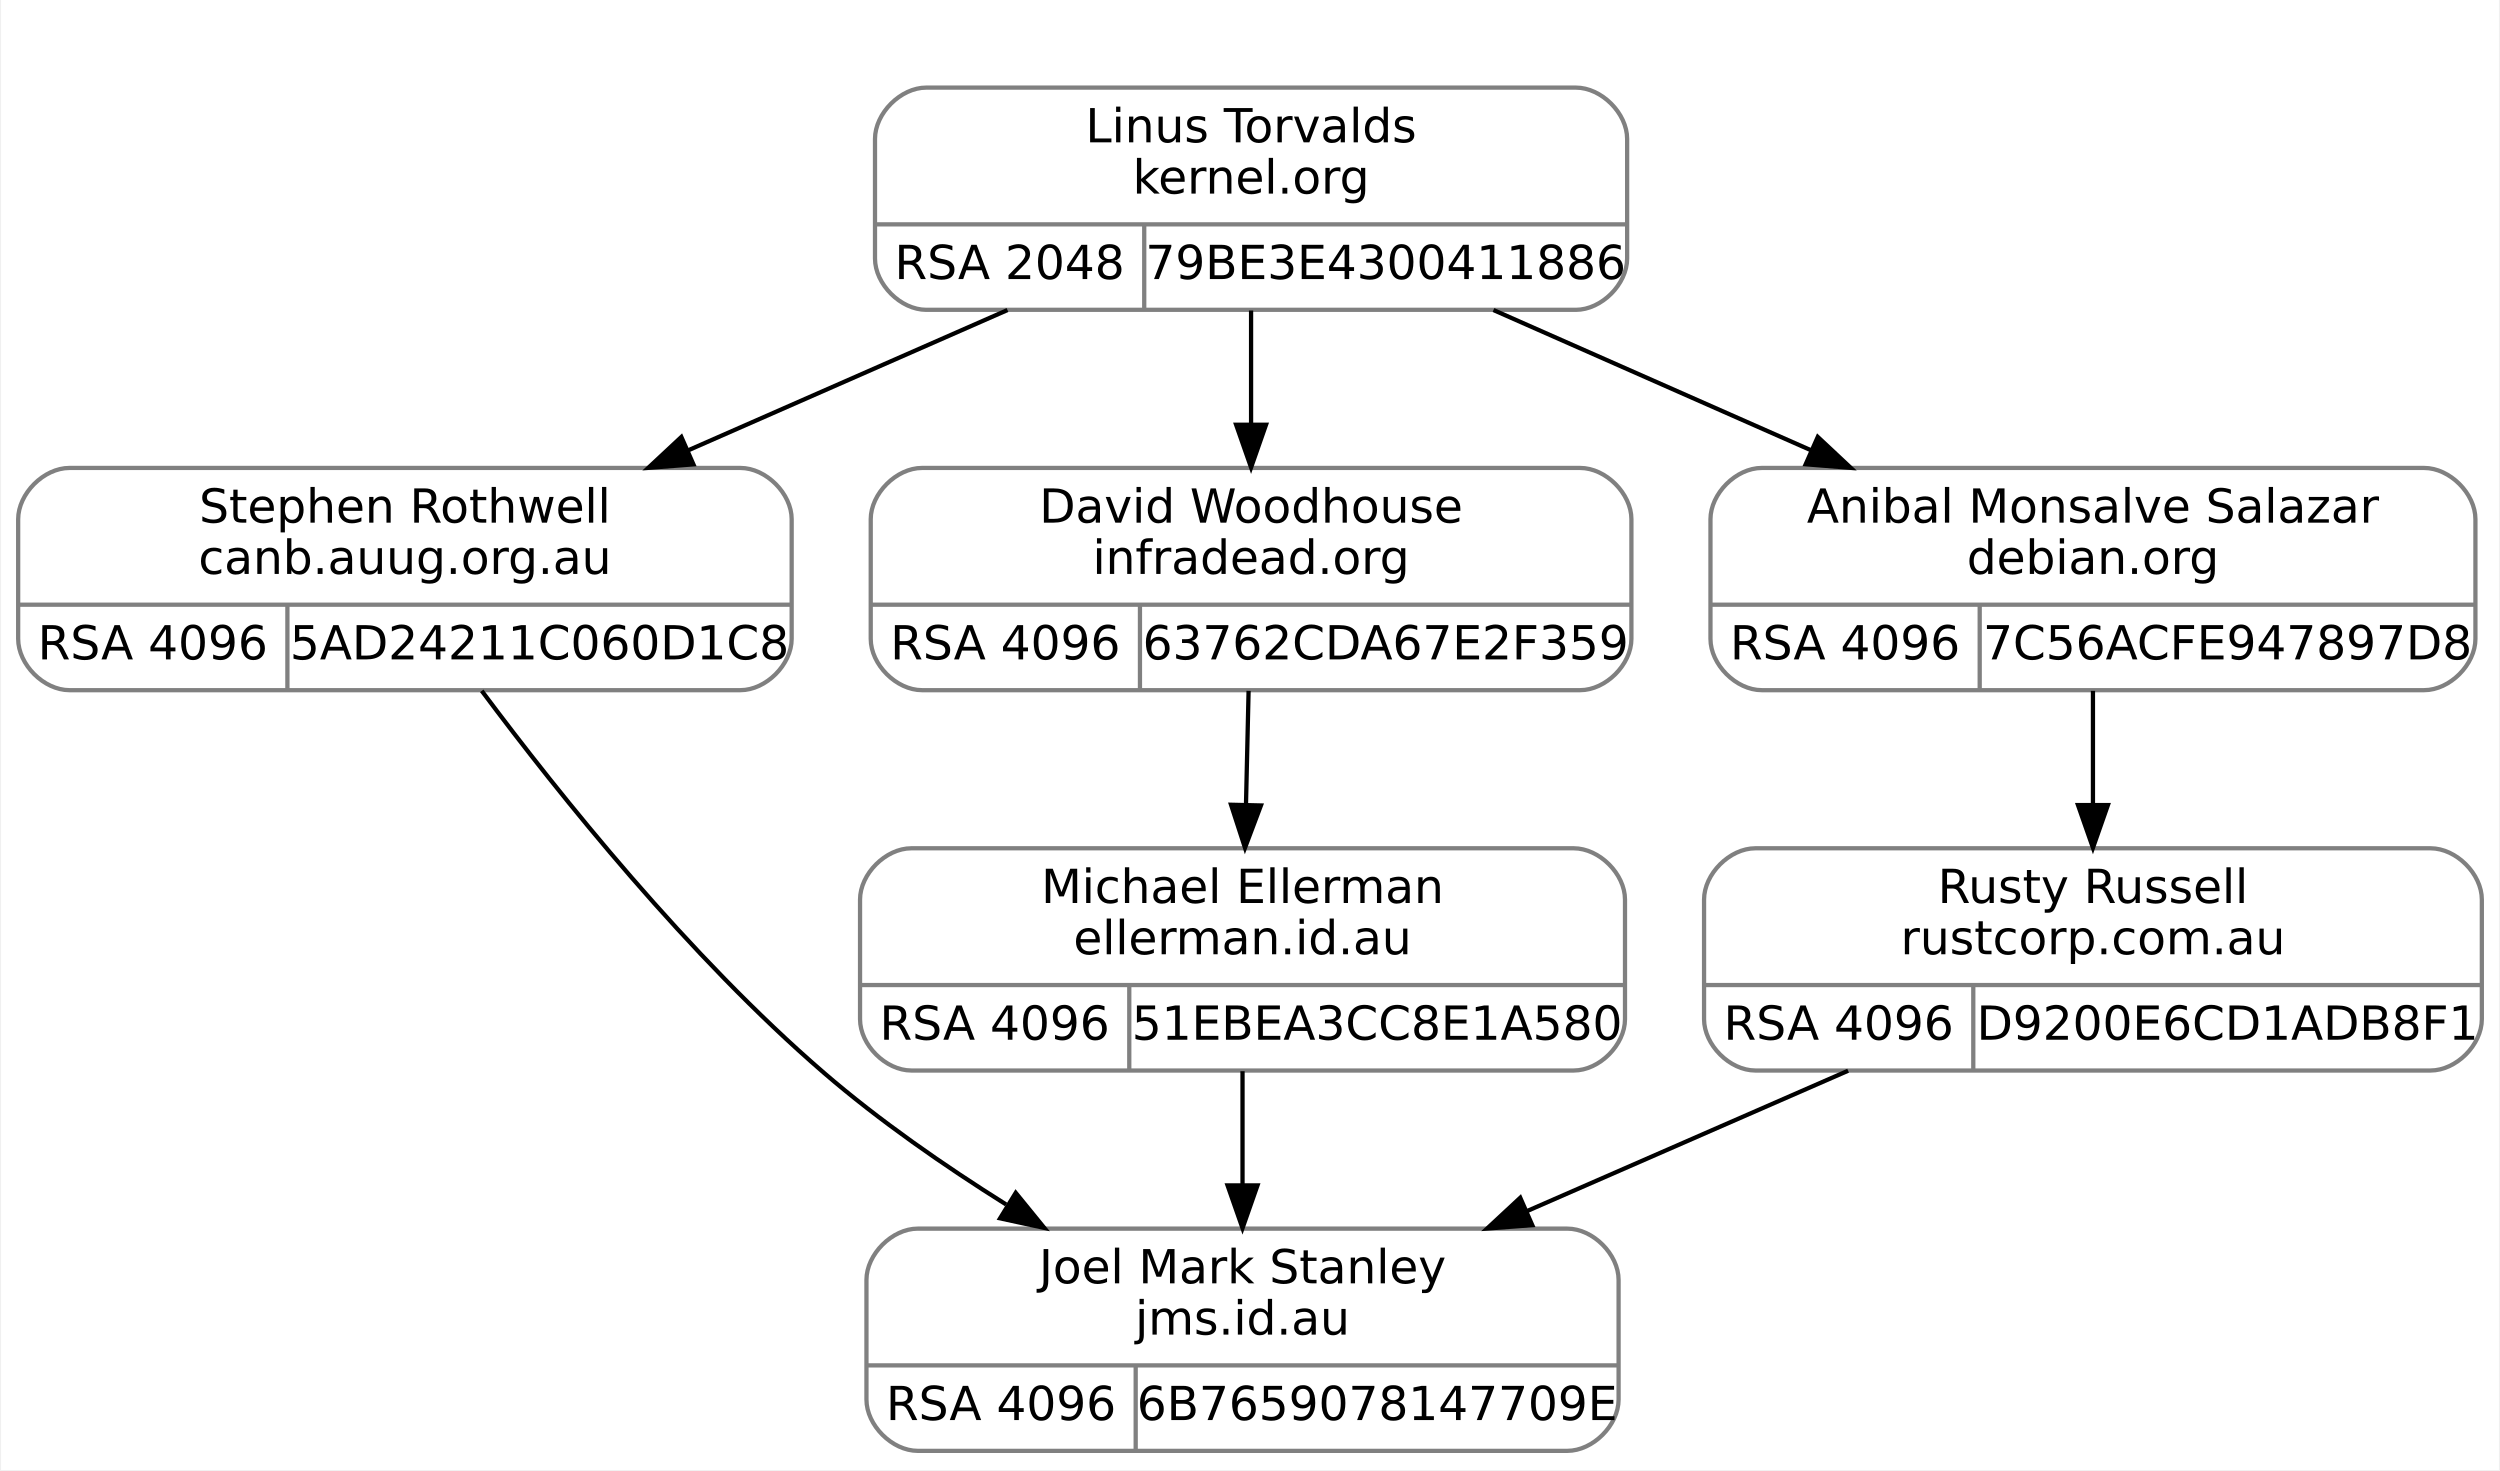
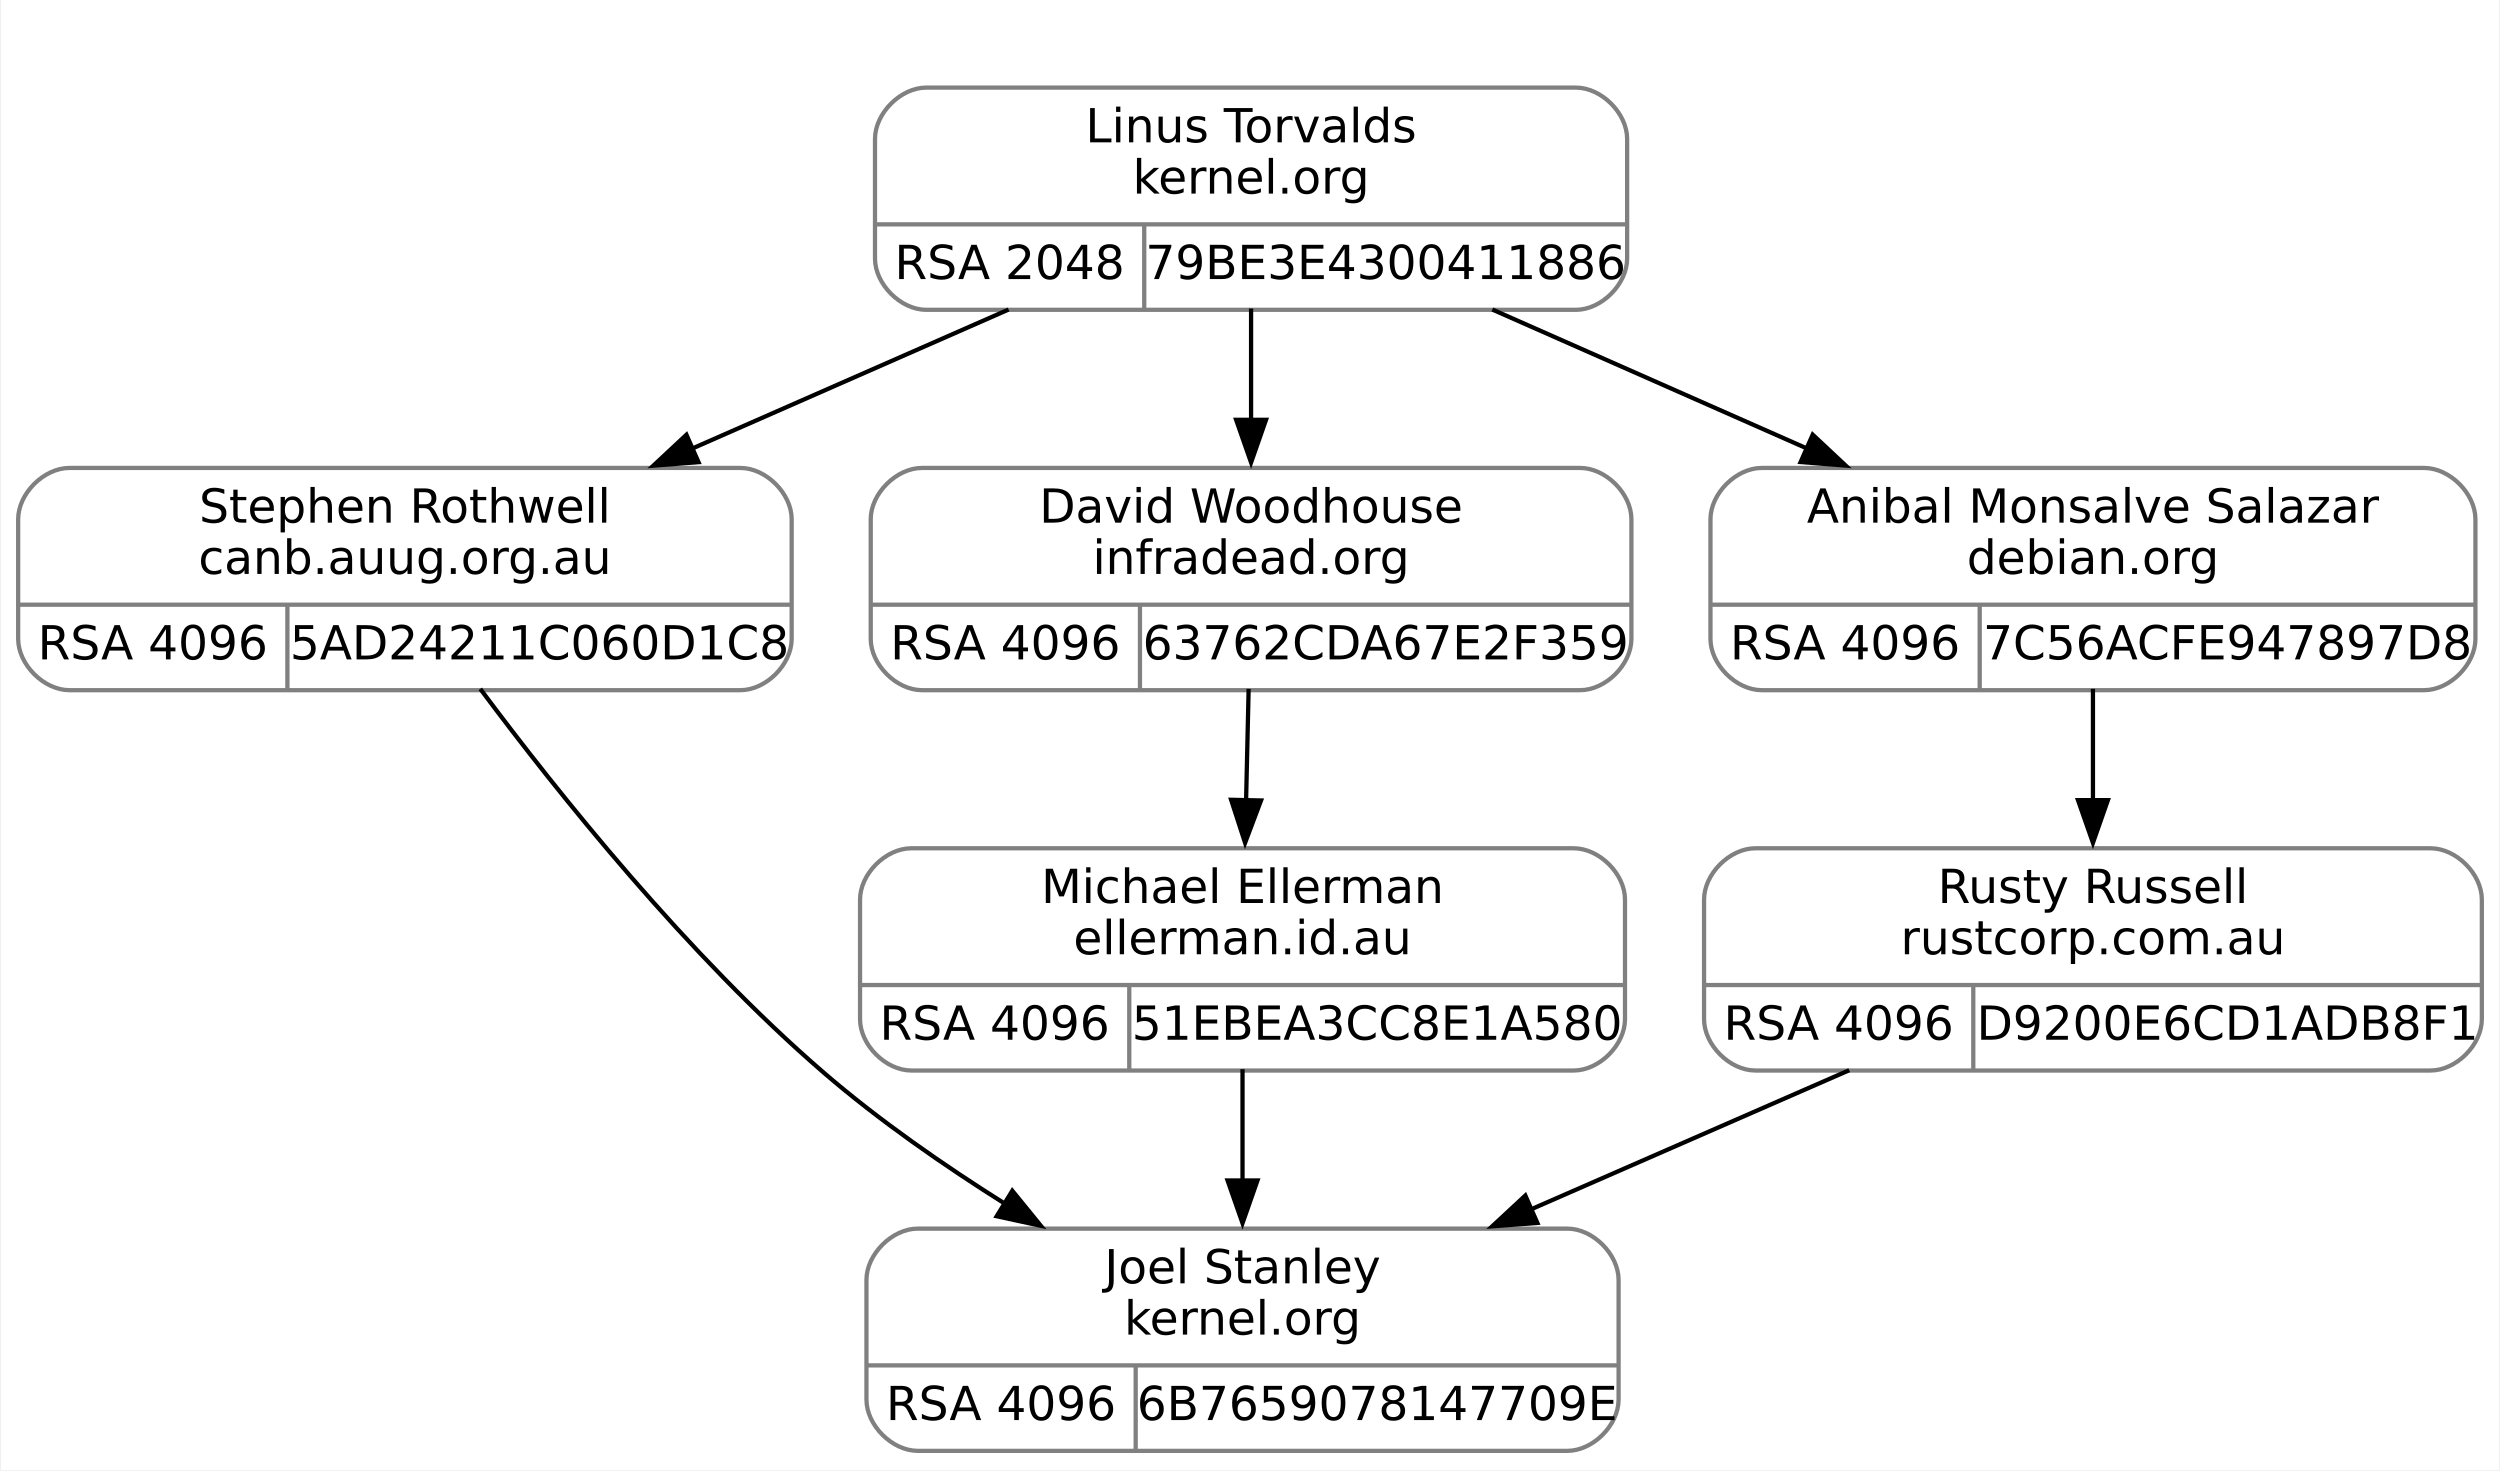
<svg xmlns="http://www.w3.org/2000/svg" width="585pt" height="344pt" viewBox="0.00 0.00 584.50 344.00">
  <g id="graph0" class="graph" transform="scale(1 1) rotate(0) translate(4 340)">
-     <polygon fill="white" stroke="transparent" points="-4,4 -4,-340 580.5,-340 580.5,4 -4,4" />
+     <polygon fill="white" stroke="none" points="-4,4 -4,-340 580.5,-340 580.5,4 -4,4" />
    <g id="clust1" class="cluster">
      <polygon fill="none" stroke="white" points="192.5,-259 192.5,-328 384.5,-328 384.5,-259 192.5,-259" />
    </g>
    <g id="node1" class="node">
      <path fill="none" stroke="gray" d="M12,-178.5C12,-178.5 169,-178.5 169,-178.5 175,-178.5 181,-184.5 181,-190.5 181,-190.5 181,-218.5 181,-218.5 181,-224.5 175,-230.5 169,-230.5 169,-230.5 12,-230.5 12,-230.5 6,-230.5 0,-224.5 0,-218.5 0,-218.5 0,-190.5 0,-190.5 0,-184.5 6,-178.5 12,-178.5" />
      <text text-anchor="middle" x="90.5" y="-217.7" font-family="droid sans,dejavu sans,helvetica" font-size="11.00">Stephen Rothwell</text>
      <text text-anchor="middle" x="90.5" y="-205.7" font-family="droid sans,dejavu sans,helvetica" font-size="11.00">canb.auug.org.au</text>
-       <polyline fill="none" stroke="gray" points="0,-198.5 181,-198.5 " />
+       <polyline fill="none" stroke="gray" points="0,-198.5 181,-198.5" />
      <text text-anchor="middle" x="31.5" y="-185.7" font-family="droid sans,dejavu sans,helvetica" font-size="11.00">RSA 4096</text>
-       <polyline fill="none" stroke="gray" points="63,-178.5 63,-198.5 " />
+       <polyline fill="none" stroke="gray" points="63,-178.5 63,-198.5" />
      <text text-anchor="middle" x="122" y="-185.7" font-family="droid sans,dejavu sans,helvetica" font-size="11.00">5AD24211C060D1C8</text>
    </g>
    <g id="node3" class="node">
      <path fill="none" stroke="gray" d="M210.5,-0.5C210.5,-0.5 362.5,-0.5 362.5,-0.5 368.5,-0.5 374.5,-6.5 374.5,-12.5 374.5,-12.5 374.5,-40.5 374.5,-40.5 374.5,-46.5 368.5,-52.5 362.5,-52.5 362.5,-52.5 210.5,-52.5 210.5,-52.5 204.5,-52.5 198.5,-46.5 198.5,-40.5 198.5,-40.5 198.5,-12.5 198.5,-12.5 198.5,-6.5 204.5,-0.5 210.5,-0.5" />
-       <text text-anchor="middle" x="286.5" y="-39.7" font-family="droid sans,dejavu sans,helvetica" font-size="11.00">Joel Mark Stanley</text>
-       <text text-anchor="middle" x="286.5" y="-27.7" font-family="droid sans,dejavu sans,helvetica" font-size="11.00">jms.id.au</text>
-       <polyline fill="none" stroke="gray" points="198.5,-20.5 374.5,-20.5 " />
+       <text text-anchor="middle" x="286.5" y="-39.7" font-family="droid sans,dejavu sans,helvetica" font-size="11.00">Joel Stanley</text>
+       <text text-anchor="middle" x="286.5" y="-27.7" font-family="droid sans,dejavu sans,helvetica" font-size="11.00">kernel.org</text>
+       <polyline fill="none" stroke="gray" points="198.5,-20.5 374.5,-20.5" />
      <text text-anchor="middle" x="230" y="-7.7" font-family="droid sans,dejavu sans,helvetica" font-size="11.00">RSA 4096</text>
-       <polyline fill="none" stroke="gray" points="261.5,-0.5 261.5,-20.5 " />
+       <polyline fill="none" stroke="gray" points="261.5,-0.5 261.5,-20.5" />
      <text text-anchor="middle" x="318" y="-7.7" font-family="droid sans,dejavu sans,helvetica" font-size="11.00">6B7659078147709E</text>
    </g>
    <g id="edge2" class="edge">
-       <path fill="none" stroke="black" d="M108.48,-178.34C126.82,-153.76 157,-116.17 188.5,-89 201.47,-77.81 216.68,-67.25 231.2,-58.14" />
-       <polygon fill="black" stroke="black" points="233.43,-60.88 240.12,-52.67 229.76,-54.91 233.43,-60.88" />
+       <path fill="none" stroke="black" d="M108.13,-178.81C126.44,-154.23 156.8,-116.34 188.5,-89 201.48,-77.81 216.69,-67.25 231.2,-58.14" />
+       <polygon fill="black" stroke="black" points="232.63,-61.37 239.32,-53.16 228.97,-55.4 232.63,-61.37" />
    </g>
    <g id="node2" class="node">
      <path fill="none" stroke="gray" d="M212.5,-267.5C212.5,-267.5 364.5,-267.5 364.5,-267.5 370.5,-267.5 376.5,-273.5 376.5,-279.5 376.5,-279.5 376.5,-307.5 376.5,-307.5 376.5,-313.5 370.5,-319.5 364.5,-319.5 364.5,-319.5 212.5,-319.5 212.5,-319.5 206.5,-319.5 200.5,-313.5 200.5,-307.5 200.5,-307.5 200.5,-279.5 200.5,-279.5 200.5,-273.5 206.5,-267.5 212.5,-267.5" />
      <text text-anchor="middle" x="288.5" y="-306.7" font-family="droid sans,dejavu sans,helvetica" font-size="11.00">Linus Torvalds</text>
      <text text-anchor="middle" x="288.5" y="-294.7" font-family="droid sans,dejavu sans,helvetica" font-size="11.00">kernel.org</text>
-       <polyline fill="none" stroke="gray" points="200.5,-287.5 376.5,-287.5 " />
+       <polyline fill="none" stroke="gray" points="200.5,-287.5 376.5,-287.5" />
      <text text-anchor="middle" x="232" y="-274.7" font-family="droid sans,dejavu sans,helvetica" font-size="11.00">RSA 2048</text>
-       <polyline fill="none" stroke="gray" points="263.5,-267.5 263.5,-287.5 " />
+       <polyline fill="none" stroke="gray" points="263.5,-267.5 263.5,-287.5" />
      <text text-anchor="middle" x="320" y="-274.7" font-family="droid sans,dejavu sans,helvetica" font-size="11.00">79BE3E4300411886</text>
    </g>
    <g id="edge1" class="edge">
-       <path fill="none" stroke="black" d="M231.5,-267.45C208.2,-257.22 181.09,-245.31 156.91,-234.68" />
-       <polygon fill="black" stroke="black" points="158.01,-231.34 147.44,-230.52 155.19,-237.75 158.01,-231.34" />
+       <path fill="none" stroke="black" d="M231.76,-267.57C208.67,-257.42 181.8,-245.61 157.73,-235.04" />
+       <polygon fill="black" stroke="black" points="159.2,-231.86 148.63,-231.04 156.38,-238.27 159.2,-231.86" />
    </g>
    <g id="node4" class="node">
      <path fill="none" stroke="gray" d="M211.5,-178.5C211.5,-178.5 365.5,-178.5 365.5,-178.5 371.5,-178.5 377.5,-184.5 377.5,-190.5 377.5,-190.5 377.5,-218.5 377.5,-218.5 377.5,-224.5 371.5,-230.5 365.5,-230.5 365.5,-230.5 211.5,-230.5 211.5,-230.5 205.5,-230.5 199.5,-224.5 199.5,-218.5 199.5,-218.5 199.5,-190.5 199.5,-190.5 199.5,-184.5 205.5,-178.5 211.5,-178.5" />
      <text text-anchor="middle" x="288.5" y="-217.7" font-family="droid sans,dejavu sans,helvetica" font-size="11.00">David Woodhouse</text>
      <text text-anchor="middle" x="288.5" y="-205.7" font-family="droid sans,dejavu sans,helvetica" font-size="11.00">infradead.org</text>
-       <polyline fill="none" stroke="gray" points="199.5,-198.5 377.5,-198.5 " />
+       <polyline fill="none" stroke="gray" points="199.5,-198.5 377.5,-198.5" />
      <text text-anchor="middle" x="231" y="-185.7" font-family="droid sans,dejavu sans,helvetica" font-size="11.00">RSA 4096</text>
-       <polyline fill="none" stroke="gray" points="262.5,-178.5 262.5,-198.5 " />
+       <polyline fill="none" stroke="gray" points="262.5,-178.5 262.5,-198.5" />
      <text text-anchor="middle" x="320" y="-185.7" font-family="droid sans,dejavu sans,helvetica" font-size="11.00">63762CDA67E2F359</text>
    </g>
    <g id="edge3" class="edge">
-       <path fill="none" stroke="black" d="M288.5,-267.34C288.5,-259.04 288.5,-249.65 288.5,-240.75" />
-       <polygon fill="black" stroke="black" points="292,-240.61 288.5,-230.61 285,-240.61 292,-240.61" />
+       <path fill="none" stroke="black" d="M288.5,-267.8C288.5,-259.63 288.5,-250.36 288.5,-241.51" />
+       <polygon fill="black" stroke="black" points="292,-241.77 288.5,-231.77 285,-241.77 292,-241.77" />
    </g>
    <g id="node6" class="node">
      <path fill="none" stroke="gray" d="M408,-178.5C408,-178.5 563,-178.5 563,-178.5 569,-178.5 575,-184.5 575,-190.5 575,-190.5 575,-218.5 575,-218.5 575,-224.5 569,-230.5 563,-230.5 563,-230.5 408,-230.5 408,-230.5 402,-230.5 396,-224.5 396,-218.5 396,-218.5 396,-190.5 396,-190.5 396,-184.5 402,-178.5 408,-178.5" />
      <text text-anchor="middle" x="485.5" y="-217.7" font-family="droid sans,dejavu sans,helvetica" font-size="11.00">Anibal Monsalve Salazar</text>
      <text text-anchor="middle" x="485.5" y="-205.7" font-family="droid sans,dejavu sans,helvetica" font-size="11.00">debian.org</text>
-       <polyline fill="none" stroke="gray" points="396,-198.5 575,-198.5 " />
+       <polyline fill="none" stroke="gray" points="396,-198.5 575,-198.5" />
      <text text-anchor="middle" x="427.5" y="-185.7" font-family="droid sans,dejavu sans,helvetica" font-size="11.00">RSA 4096</text>
-       <polyline fill="none" stroke="gray" points="459,-178.5 459,-198.5 " />
+       <polyline fill="none" stroke="gray" points="459,-178.5 459,-198.5" />
      <text text-anchor="middle" x="517" y="-185.7" font-family="droid sans,dejavu sans,helvetica" font-size="11.00">7C56ACFE947897D8</text>
    </g>
    <g id="edge6" class="edge">
-       <path fill="none" stroke="black" d="M345.22,-267.45C368.4,-257.22 395.37,-245.31 419.43,-234.68" />
-       <polygon fill="black" stroke="black" points="421.11,-237.76 428.84,-230.52 418.28,-231.36 421.11,-237.76" />
+       <path fill="none" stroke="black" d="M344.95,-267.57C367.93,-257.42 394.67,-245.61 418.61,-235.04" />
+       <polygon fill="black" stroke="black" points="419.92,-238.29 427.65,-231.05 417.09,-231.88 419.92,-238.29" />
    </g>
    <g id="node5" class="node">
      <path fill="none" stroke="gray" d="M209,-89.5C209,-89.5 364,-89.5 364,-89.5 370,-89.5 376,-95.5 376,-101.5 376,-101.5 376,-129.5 376,-129.5 376,-135.5 370,-141.5 364,-141.5 364,-141.5 209,-141.5 209,-141.5 203,-141.5 197,-135.5 197,-129.5 197,-129.5 197,-101.5 197,-101.5 197,-95.5 203,-89.5 209,-89.5" />
      <text text-anchor="middle" x="286.5" y="-128.7" font-family="droid sans,dejavu sans,helvetica" font-size="11.00">Michael Ellerman</text>
      <text text-anchor="middle" x="286.5" y="-116.7" font-family="droid sans,dejavu sans,helvetica" font-size="11.00">ellerman.id.au</text>
-       <polyline fill="none" stroke="gray" points="197,-109.5 376,-109.5 " />
+       <polyline fill="none" stroke="gray" points="197,-109.5 376,-109.5" />
      <text text-anchor="middle" x="228.5" y="-96.7" font-family="droid sans,dejavu sans,helvetica" font-size="11.00">RSA 4096</text>
-       <polyline fill="none" stroke="gray" points="260,-89.5 260,-109.5 " />
+       <polyline fill="none" stroke="gray" points="260,-89.5 260,-109.5" />
      <text text-anchor="middle" x="318" y="-96.7" font-family="droid sans,dejavu sans,helvetica" font-size="11.00">51EBEA3CC8E1A580</text>
    </g>
    <g id="edge4" class="edge">
-       <path fill="none" stroke="black" d="M287.92,-178.34C287.73,-170.04 287.52,-160.65 287.31,-151.75" />
-       <polygon fill="black" stroke="black" points="290.81,-151.52 287.08,-141.61 283.81,-151.69 290.81,-151.52" />
+       <path fill="none" stroke="black" d="M287.93,-178.8C287.74,-170.63 287.53,-161.36 287.33,-152.51" />
+       <polygon fill="black" stroke="black" points="290.83,-152.69 287.1,-142.77 283.83,-152.85 290.83,-152.69" />
    </g>
    <g id="edge5" class="edge">
-       <path fill="none" stroke="black" d="M286.5,-89.34C286.5,-81.04 286.5,-71.65 286.5,-62.75" />
-       <polygon fill="black" stroke="black" points="290,-62.61 286.5,-52.61 283,-62.61 290,-62.61" />
+       <path fill="none" stroke="black" d="M286.5,-89.8C286.5,-81.63 286.5,-72.36 286.5,-63.51" />
+       <polygon fill="black" stroke="black" points="290,-63.77 286.5,-53.77 283,-63.77 290,-63.77" />
    </g>
    <g id="node7" class="node">
      <path fill="none" stroke="gray" d="M406.5,-89.5C406.5,-89.5 564.5,-89.5 564.5,-89.5 570.5,-89.5 576.5,-95.5 576.5,-101.5 576.5,-101.5 576.5,-129.5 576.5,-129.5 576.5,-135.5 570.5,-141.5 564.5,-141.5 564.5,-141.5 406.5,-141.5 406.5,-141.5 400.5,-141.5 394.5,-135.5 394.5,-129.5 394.5,-129.5 394.5,-101.5 394.5,-101.5 394.5,-95.5 400.5,-89.5 406.5,-89.5" />
      <text text-anchor="middle" x="485.5" y="-128.7" font-family="droid sans,dejavu sans,helvetica" font-size="11.00">Rusty Russell</text>
      <text text-anchor="middle" x="485.5" y="-116.7" font-family="droid sans,dejavu sans,helvetica" font-size="11.00">rustcorp.com.au</text>
-       <polyline fill="none" stroke="gray" points="394.5,-109.5 576.5,-109.5 " />
+       <polyline fill="none" stroke="gray" points="394.5,-109.5 576.5,-109.5" />
      <text text-anchor="middle" x="426" y="-96.7" font-family="droid sans,dejavu sans,helvetica" font-size="11.00">RSA 4096</text>
-       <polyline fill="none" stroke="gray" points="457.5,-89.5 457.5,-109.5 " />
+       <polyline fill="none" stroke="gray" points="457.5,-89.5 457.5,-109.5" />
      <text text-anchor="middle" x="517" y="-96.7" font-family="droid sans,dejavu sans,helvetica" font-size="11.00">D9200E6CD1ADB8F1</text>
    </g>
    <g id="edge7" class="edge">
-       <path fill="none" stroke="black" d="M485.5,-178.34C485.5,-170.04 485.5,-160.65 485.5,-151.75" />
-       <polygon fill="black" stroke="black" points="489,-151.61 485.5,-141.61 482,-151.61 489,-151.61" />
+       <path fill="none" stroke="black" d="M485.5,-178.8C485.5,-170.63 485.5,-161.36 485.5,-152.51" />
+       <polygon fill="black" stroke="black" points="489,-152.77 485.5,-142.77 482,-152.77 489,-152.77" />
    </g>
    <g id="edge8" class="edge">
-       <path fill="none" stroke="black" d="M428.21,-89.45C404.69,-79.17 377.31,-67.2 352.92,-56.54" />
-       <polygon fill="black" stroke="black" points="354.3,-53.32 343.73,-52.52 351.49,-59.73 354.3,-53.32" />
+       <path fill="none" stroke="black" d="M428.47,-89.57C405.26,-79.42 378.26,-67.61 354.07,-57.04" />
+       <polygon fill="black" stroke="black" points="355.49,-53.84 344.92,-53.04 352.68,-60.25 355.49,-53.84" />
    </g>
  </g>
</svg>
